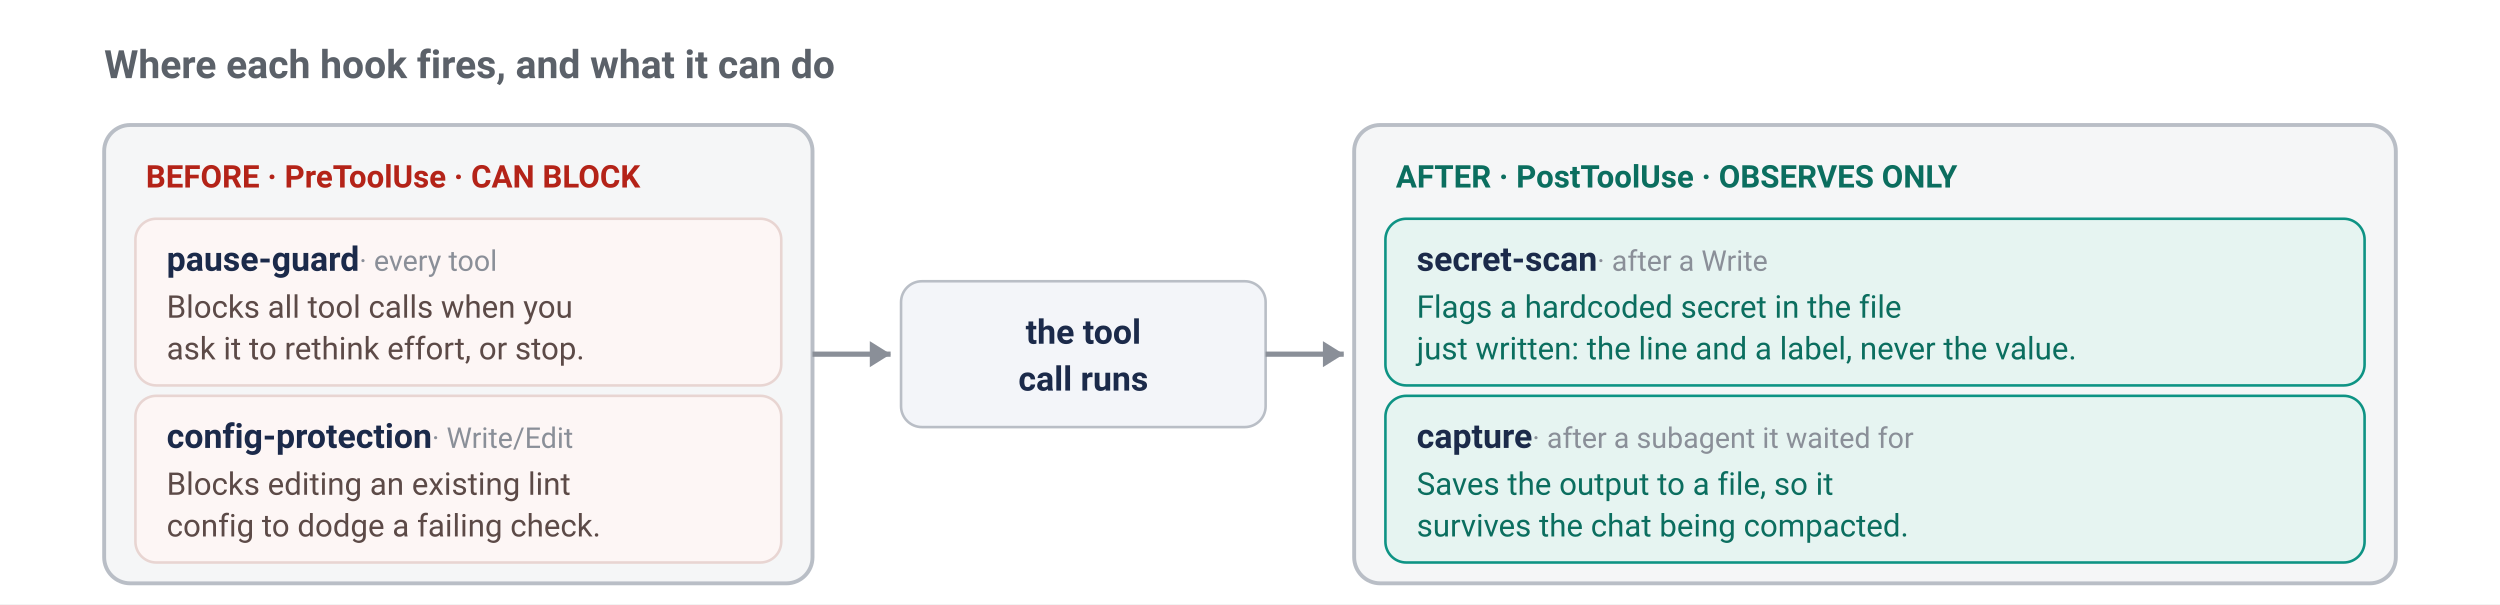
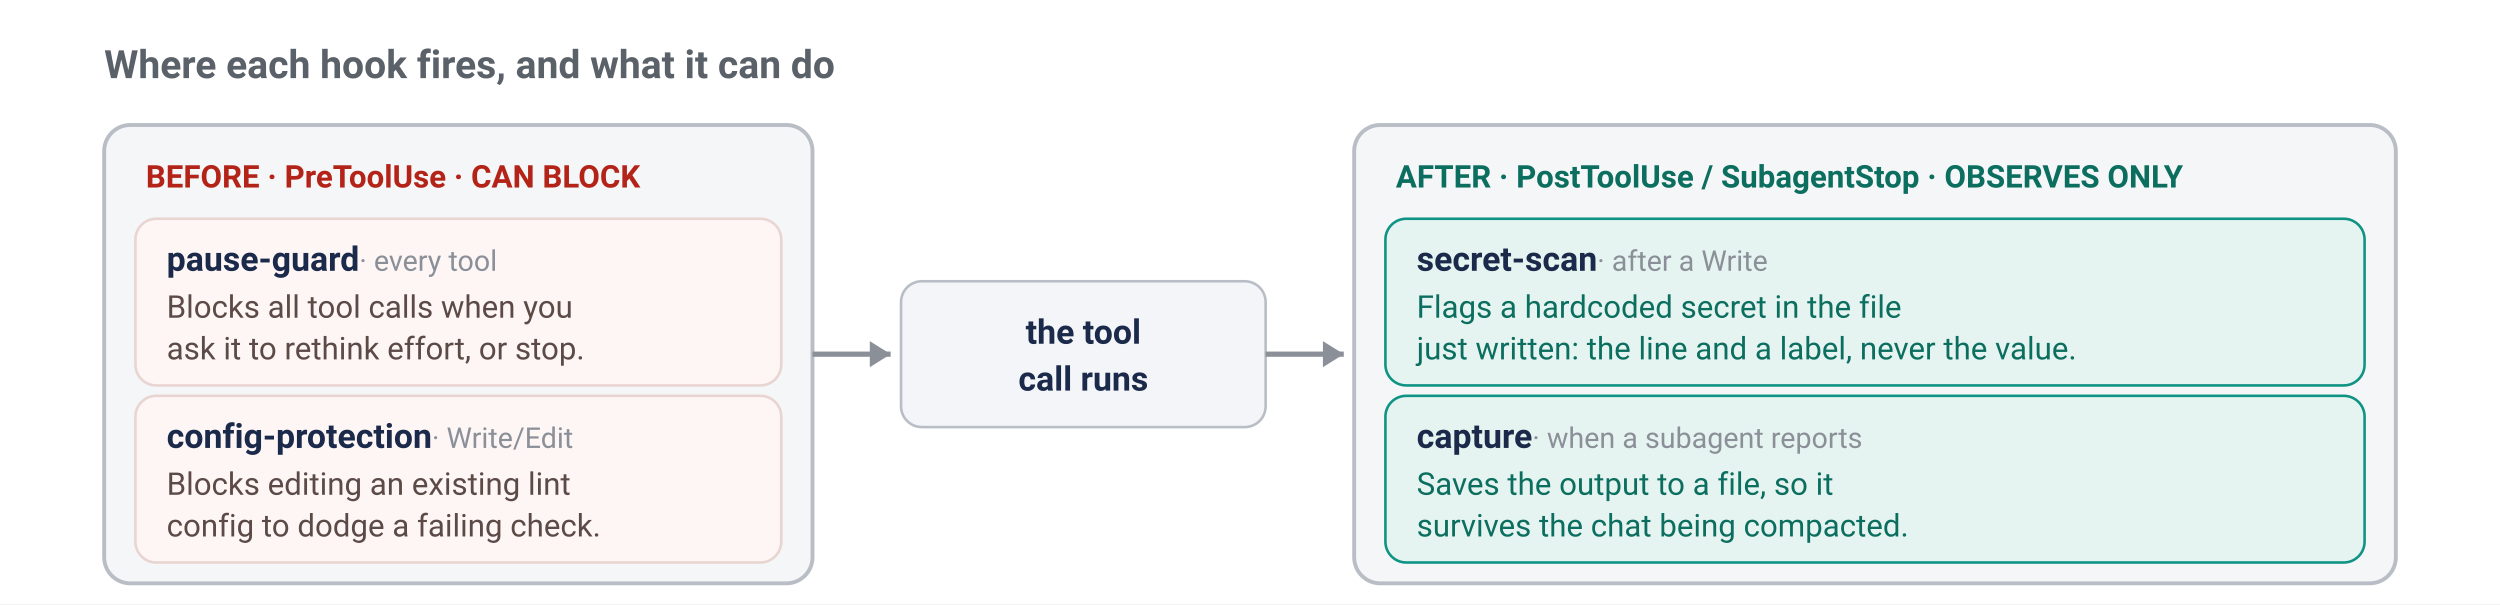
<svg xmlns="http://www.w3.org/2000/svg" viewBox="0 0 960 232" width="960" height="232" role="img" font-family="-apple-system, BlinkMacSystemFont, 'Segoe UI', Roboto, Helvetica, Arial, sans-serif">
  <rect x="0" y="0" width="960" height="232" fill="#FFFFFF" />
  <text x="40" y="30" font-size="15" font-weight="600" fill="#5B6169">Where each hook fires, and what it can do</text>
  <rect x="40" y="48" width="272" height="176" rx="10" fill="#F5F6F7" stroke="#B9BEC6" stroke-width="1.5" />
  <text x="56" y="72" font-size="12" font-weight="700" fill="#B42318">BEFORE · PreToolUse · CAN BLOCK</text>
  <rect x="52" y="84" width="248" height="64" rx="8" fill="#FDF6F5" stroke="#E8D5D2" stroke-width="1" />
  <text x="64" y="104" font-size="13" font-weight="700" fill="#1B2A4A">pause-guard<tspan font-size="11" font-weight="400" fill="#8A8F98">   · every tool</tspan>
  </text>
  <text x="64" y="122" font-size="12" fill="#5C4A47">Blocks all tool calls when you</text>
  <text x="64" y="138" font-size="12" fill="#5C4A47">ask it to rethink effort, or stop.</text>
  <rect x="52" y="152" width="248" height="64" rx="8" fill="#FDF6F5" stroke="#E8D5D2" stroke-width="1" />
  <text x="64" y="172" font-size="13" font-weight="700" fill="#1B2A4A">config-protection<tspan font-size="11" font-weight="400" fill="#8A8F98">   · Write/Edit</tspan>
  </text>
  <text x="64" y="190" font-size="12" fill="#5C4A47">Blocks editing an existing lint</text>
  <text x="64" y="206" font-size="12" fill="#5C4A47">config to dodge a failing check.</text>
  <path d="M312 136 L342 136" stroke="#8A8F98" stroke-width="2" fill="none" />
  <path d="M342 136 l-8 -5 v10 z" fill="#8A8F98" />
  <rect x="346" y="108" width="140" height="56" rx="8" fill="#F3F5F9" stroke="#B9BEC6" stroke-width="1" />
  <text x="416" y="132" font-size="13" font-weight="600" fill="#1B2A4A" text-anchor="middle">the tool</text>
  <text x="416" y="150" font-size="13" font-weight="600" fill="#1B2A4A" text-anchor="middle">call runs</text>
  <path d="M486 136 L516 136" stroke="#8A8F98" stroke-width="2" fill="none" />
  <path d="M516 136 l-8 -5 v10 z" fill="#8A8F98" />
  <rect x="520" y="48" width="400" height="176" rx="10" fill="#F5F6F7" stroke="#B9BEC6" stroke-width="1.5" />
-   <text x="536" y="72" font-size="12" font-weight="700" fill="#0B6E5F">AFTER · PostToolUse · OBSERVES ONLY</text>
+   <text x="536" y="72" font-size="12" font-weight="700" fill="#0B6E5F">AFTER · PostToolUse / SubagentStop · OBSERVES ONLY</text>
  <rect x="532" y="84" width="376" height="64" rx="8" fill="#E6F4F1" stroke="#0E9384" stroke-width="1" />
  <text x="544" y="104" font-size="13" font-weight="700" fill="#1B2A4A">secret-scan<tspan font-size="11" font-weight="400" fill="#8A8F98">   · after a Write</tspan>
  </text>
  <text x="544" y="122" font-size="12" fill="#0B6E5F">Flags a hardcoded secret in the file</text>
  <text x="544" y="138" font-size="12" fill="#0B6E5F">just written: the line and a label, never the value.</text>
  <rect x="532" y="152" width="376" height="64" rx="8" fill="#E6F4F1" stroke="#0E9384" stroke-width="1" />
-   <text x="544" y="172" font-size="13" font-weight="700" fill="#1B2A4A">capture<tspan font-size="11" font-weight="400" fill="#8A8F98">   · after a subagent it waited for</tspan>
+   <text x="544" y="172" font-size="13" font-weight="700" fill="#1B2A4A">capture<tspan font-size="11" font-weight="400" fill="#8A8F98">   · when a subagent reports</tspan>
  </text>
  <text x="544" y="190" font-size="12" fill="#0B6E5F">Saves the output to a file, so it</text>
  <text x="544" y="206" font-size="12" fill="#0B6E5F">survives the chat being compacted.</text>
</svg>
